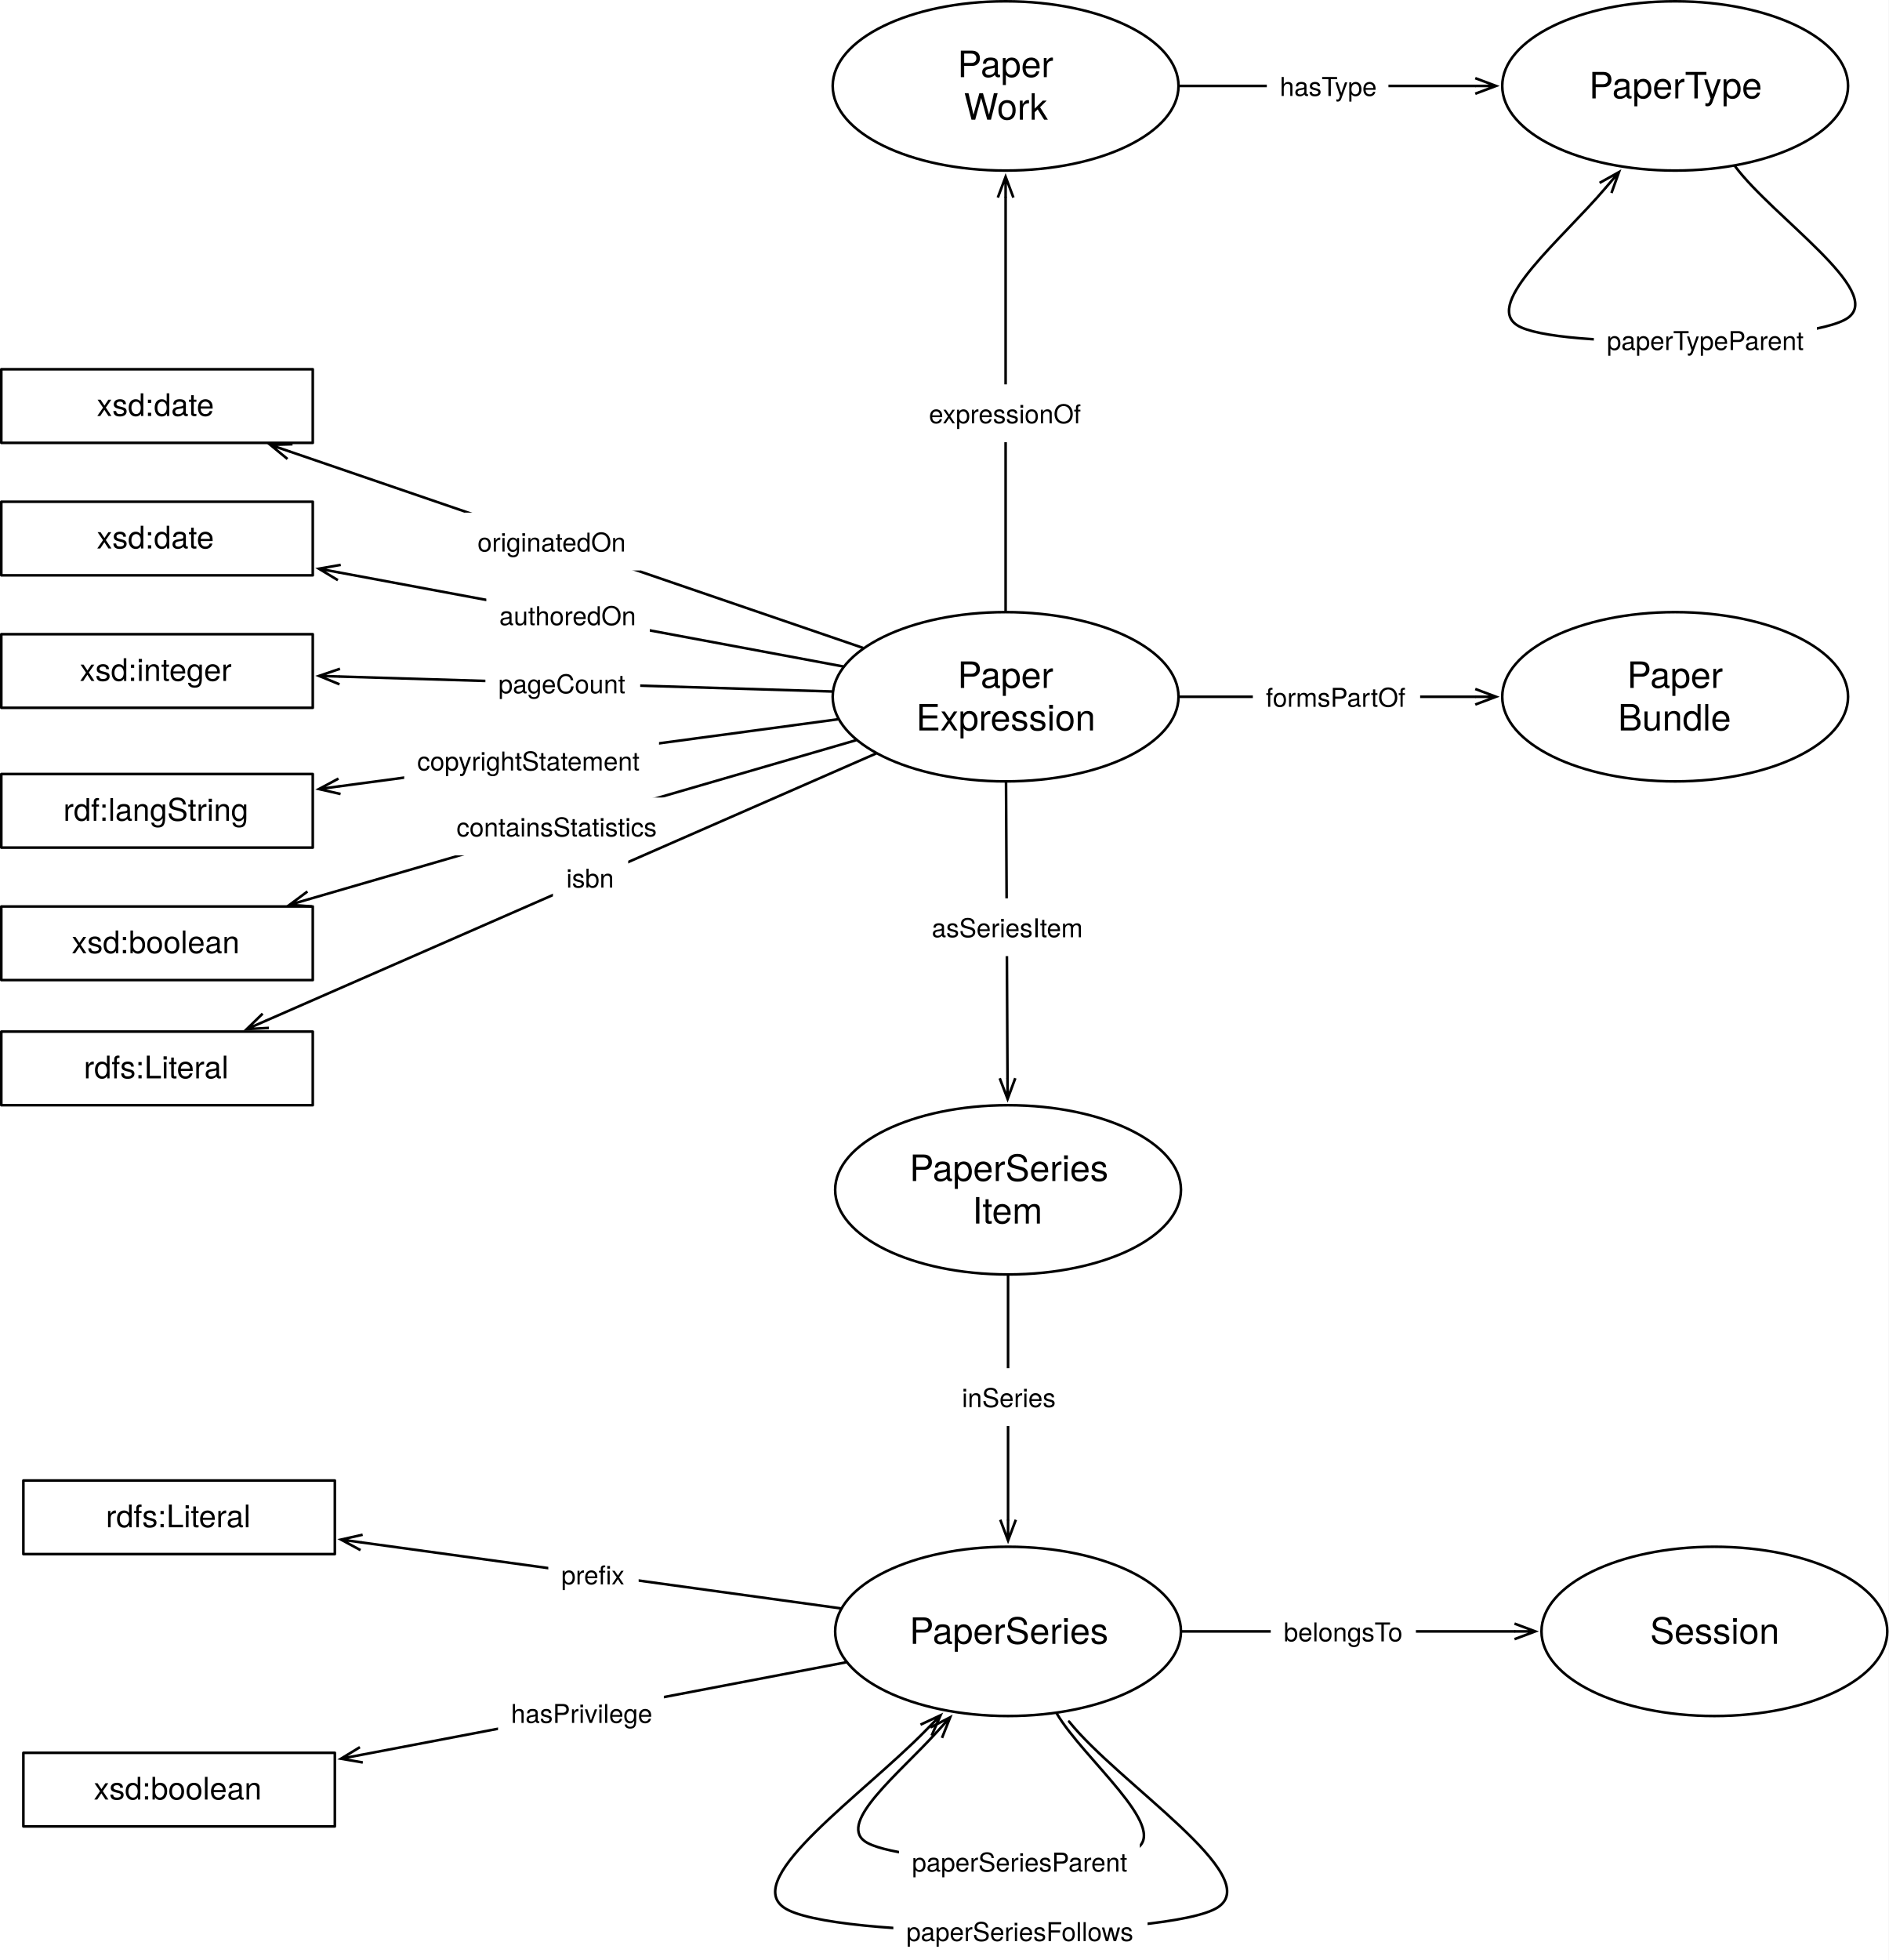
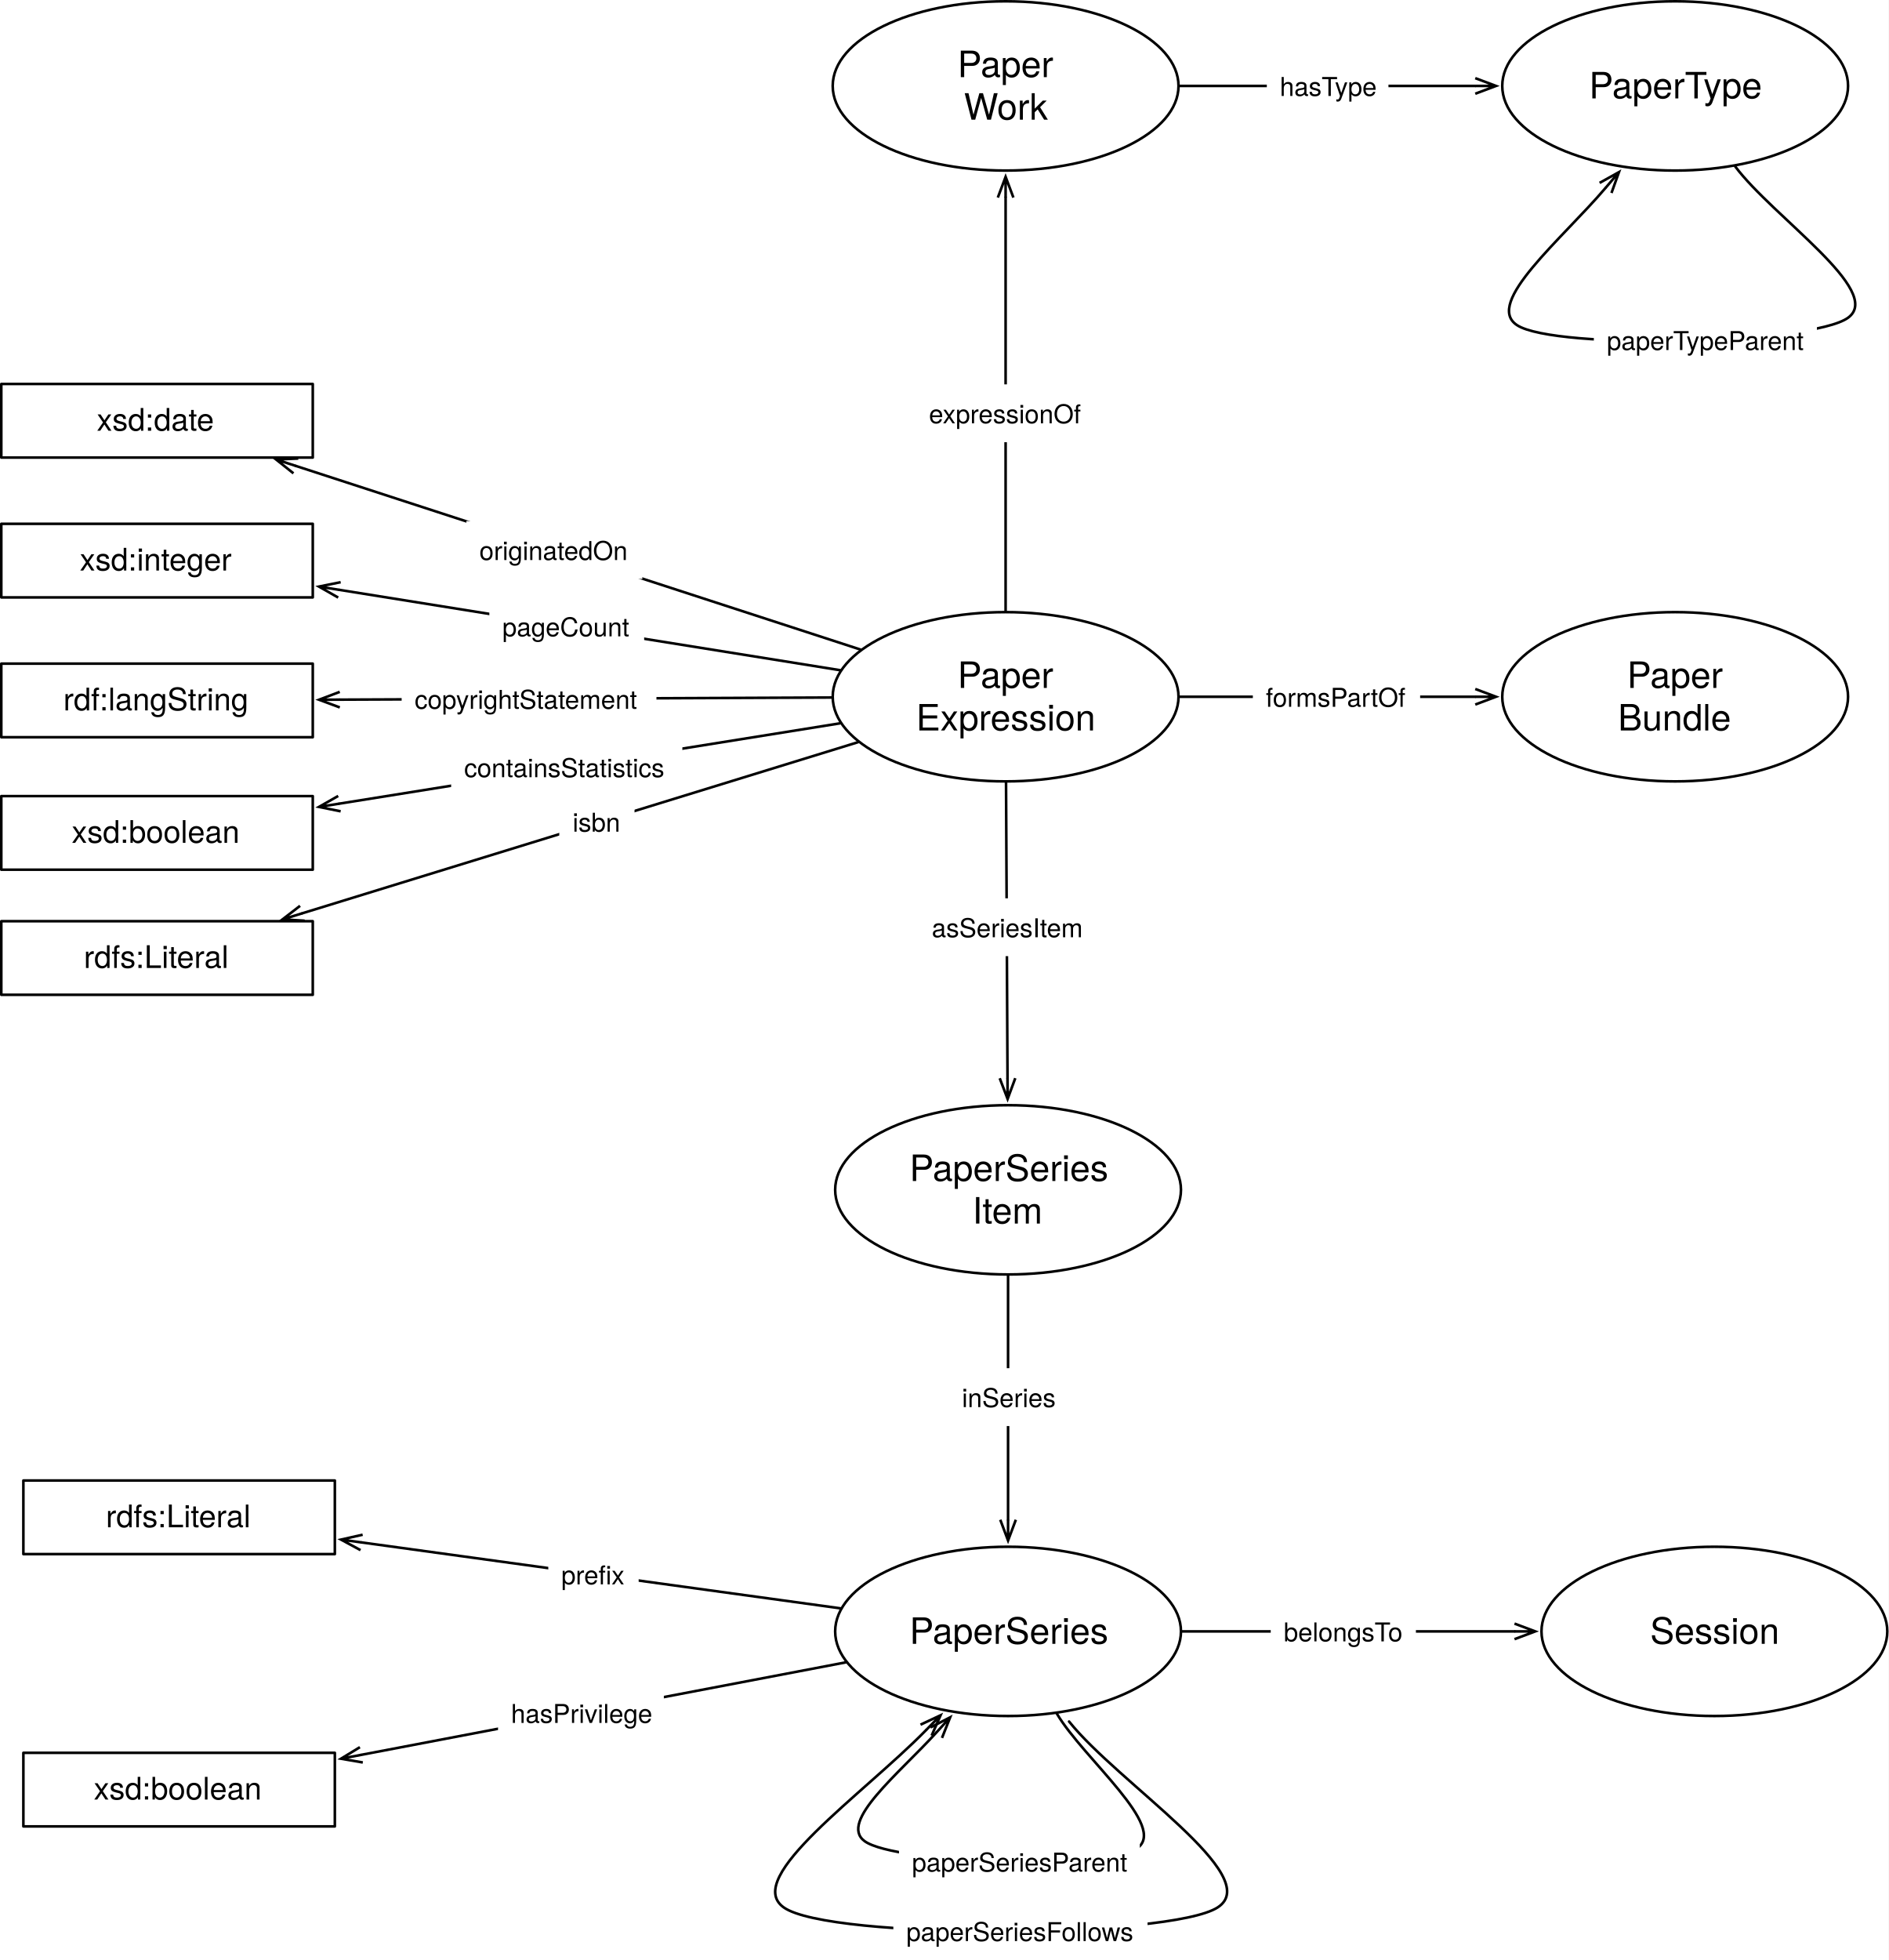
<svg xmlns="http://www.w3.org/2000/svg" version="1.1" viewBox="200.76 475.72 727.614 754.949" width="727.614" height="754.949">
  <defs>
    <marker orient="auto" overflow="visible" markerUnits="strokeWidth" id="StickArrow_Marker" stroke-linejoin="miter" stroke-miterlimit="10" viewBox="-1 -4 10 8" markerWidth="10" markerHeight="8" color="black">
      <g>
        <path d="M 8 0 L 0 0 M 0 -3 L 8 0 L 0 3" fill="none" stroke="currentColor" stroke-width="1" />
      </g>
    </marker>
  </defs>
  <g id="Canvas_1" stroke-dasharray="none" stroke="none" stroke-opacity="1" fill="none" fill-opacity="1">
    <rect fill="white" x="200.76" y="475.72" width="727.614" height="754.949" />
    <g id="Canvas_1_Layer_1">
      <g id="Graphic_228">
        <ellipse cx="589.134" cy="934.016" rx="66.614" ry="32.598" fill="white" />
        <ellipse cx="589.134" cy="934.016" rx="66.614" ry="32.598" stroke="black" stroke-linecap="round" stroke-linejoin="round" stroke-width="1" />
        <text transform="translate(540.8425 917.6237)" fill="black">
          <tspan font-family="Helvetica Neue" font-size="14" fill="black" x="10.316" y="13">PaperSeries</tspan>
          <tspan font-family="Helvetica Neue" font-size="14" fill="black" x="34.543" y="29.392">Item</tspan>
        </text>
      </g>
      <g id="Line_259">
        <line x1="588.354" y1="777.193" x2="588.92" y2="891.018" marker-end="url(#StickArrow_Marker)" stroke="black" stroke-linecap="round" stroke-linejoin="round" stroke-width="1" />
      </g>
      <g id="Graphic_258">
        <rect x="554.741" y="821.728" width="67.78" height="22.28" fill="white" />
        <text transform="translate(559.7406 826.7283)" fill="black">
          <tspan font-family="Helvetica Neue" font-size="10" fill="black" x="0" y="10">asSeriesItem</tspan>
        </text>
      </g>
      <g id="Graphic_304">
        <ellipse cx="846.142" cy="744.095" rx="66.614" ry="32.598" fill="white" />
        <ellipse cx="846.142" cy="744.095" rx="66.614" ry="32.598" stroke="black" stroke-linecap="round" stroke-linejoin="round" stroke-width="1" />
        <text transform="translate(797.8504 727.7025)" fill="black">
          <tspan font-family="Helvetica Neue" font-size="14" fill="black" x="29.755" y="13">Paper</tspan>
          <tspan font-family="Helvetica Neue" font-size="14" fill="black" x="26.248" y="29.392">Bundle</tspan>
        </text>
      </g>
      <g id="Line_306">
        <line x1="655.303" y1="744.095" x2="769.128" y2="744.095" marker-end="url(#StickArrow_Marker)" stroke="black" stroke-linecap="round" stroke-linejoin="round" stroke-width="1" />
      </g>
      <g id="Graphic_305">
        <rect x="683.443" y="732.955" width="64.45" height="22.28" fill="white" />
        <text transform="translate(688.4426 737.9545)" fill="black">
          <tspan font-family="Helvetica Neue" font-size="10" fill="black" x="3659295e-19" y="10">formsPartOf</tspan>
        </text>
      </g>
      <g id="Graphic_361">
        <ellipse cx="846.142" cy="508.819" rx="66.614" ry="32.598" fill="white" />
        <ellipse cx="846.142" cy="508.819" rx="66.614" ry="32.598" stroke="black" stroke-linecap="round" stroke-linejoin="round" stroke-width="1" />
        <text transform="translate(797.8504 500.6229)" fill="black">
          <tspan font-family="Helvetica Neue" font-size="14" fill="black" x="15.104" y="13">PaperType</tspan>
        </text>
      </g>
      <g id="Line_363">
        <line x1="655.303" y1="508.819" x2="769.128" y2="508.819" marker-end="url(#StickArrow_Marker)" stroke="black" stroke-linecap="round" stroke-linejoin="round" stroke-width="1" />
      </g>
      <g id="Graphic_362">
        <rect x="688.825" y="497.679" width="46.86" height="22.28" fill="white" />
        <text transform="translate(693.8252 502.6789)" fill="black">
          <tspan font-family="Helvetica Neue" font-size="10" fill="black" x="29132252e-20" y="10">hasType</tspan>
        </text>
      </g>
      <g id="Graphic_364">
        <ellipse cx="589.134" cy="1104.094" rx="66.614" ry="32.598" fill="white" />
        <ellipse cx="589.134" cy="1104.094" rx="66.614" ry="32.598" stroke="black" stroke-linecap="round" stroke-linejoin="round" stroke-width="1" />
        <text transform="translate(540.8425 1095.899)" fill="black">
          <tspan font-family="Helvetica Neue" font-size="14" fill="black" x="10.316" y="13">PaperSeries</tspan>
        </text>
      </g>
      <g id="Line_366">
        <line x1="589.134" y1="967.114" x2="589.134" y2="1061.096" marker-end="url(#StickArrow_Marker)" stroke="black" stroke-linecap="round" stroke-linejoin="round" stroke-width="1" />
      </g>
      <g id="Graphic_365">
        <rect x="566.359" y="1002.721" width="45.55" height="22.28" fill="white" />
        <text transform="translate(571.3589 1007.721)" fill="black">
          <tspan font-family="Helvetica Neue" font-size="10" fill="black" x="0" y="10">inSeries</tspan>
        </text>
      </g>
      <g id="Line_368">
        <path d="M 607.964 1135.836 C 618.221 1153.128 651.09 1179.543 638.74 1187.716 C 626.39 1195.89 545.698 1193.596 533.858 1184.882 C 523.757 1177.447 547.316 1158.696 561.456 1143.113" marker-end="url(#StickArrow_Marker)" stroke="black" stroke-linecap="round" stroke-linejoin="round" stroke-width="1" />
      </g>
      <g id="Graphic_367">
        <rect x="547.111" y="1181.624" width="92.78" height="22.28" fill="white" />
        <text transform="translate(552.1108 1186.624)" fill="black">
          <tspan font-family="Helvetica Neue" font-size="10" fill="black" x="0" y="10">paperSeriesParent</tspan>
        </text>
      </g>
      <g id="Line_370">
        <path d="M 612.636 1138.813 C 631.729 1162.671 688.246 1198.465 669.921 1210.394 C 651.597 1222.323 520.299 1222.995 502.677 1210.394 C 486.699 1198.967 533.408 1166.814 557.541 1142.127" marker-end="url(#StickArrow_Marker)" stroke="black" stroke-linecap="round" stroke-linejoin="round" stroke-width="1" />
      </g>
      <g id="Graphic_369">
        <rect x="544.936" y="1208.389" width="97.94" height="22.28" fill="white" />
        <text transform="translate(549.9364 1213.389)" fill="black">
          <tspan font-family="Helvetica Neue" font-size="10" fill="black" x="0" y="10">paperSeriesFollows</tspan>
        </text>
      </g>
      <g id="Line_372">
        <path d="M 869.291 539.849 C 883.778 559.267 926.77 587.928 912.756 598.11 C 898.742 608.292 799.764 610.586 785.197 600.945 C 772.415 592.485 802.672 567.72 819.319 548.112" marker-end="url(#StickArrow_Marker)" stroke="black" stroke-linecap="round" stroke-linejoin="round" stroke-width="1" />
      </g>
      <g id="Graphic_371">
        <rect x="814.813" y="595.55" width="85.94" height="22.28" fill="white" />
        <text transform="translate(819.8133 600.5499)" fill="black">
          <tspan font-family="Helvetica Neue" font-size="10" fill="black" x="0" y="10">paperTypeParent</tspan>
        </text>
      </g>
      <g id="Graphic_373">
        <ellipse cx="861.26" cy="1104.094" rx="66.614" ry="32.598" fill="white" />
        <ellipse cx="861.26" cy="1104.094" rx="66.614" ry="32.598" stroke="black" stroke-linecap="round" stroke-linejoin="round" stroke-width="1" />
        <text transform="translate(812.9685 1095.899)" fill="black">
          <tspan font-family="Helvetica Neue" font-size="14" fill="black" x="23.532" y="13">Session</tspan>
        </text>
      </g>
      <g id="Line_375">
        <line x1="656.248" y1="1104.094" x2="784.246" y2="1104.094" marker-end="url(#StickArrow_Marker)" stroke="black" stroke-linecap="round" stroke-linejoin="round" stroke-width="1" />
      </g>
      <g id="Graphic_374">
        <rect x="690.336" y="1092.955" width="55.93" height="22.28" fill="white" />
        <text transform="translate(695.3363 1097.955)" fill="black">
          <tspan font-family="Helvetica Neue" font-size="10" fill="black" x="14210855e-20" y="10">belongsTo</tspan>
        </text>
      </g>
      <g id="Graphic_384">
        <rect x="209.764" y="1045.984" width="120" height="28.346" fill="white" />
        <rect x="209.764" y="1045.984" width="120" height="28.346" stroke="black" stroke-linecap="round" stroke-linejoin="round" stroke-width="1" />
        <text transform="translate(214.7638 1052.989)" fill="black">
          <tspan font-family="Helvetica Neue" font-size="12" fill="black" x="26.776" y="11">rdfs:Literal</tspan>
        </text>
      </g>
      <g id="Line_383">
        <line x1="524.499" y1="1095.202" x2="340.067" y2="1069.829" marker-end="url(#StickArrow_Marker)" stroke="black" stroke-linecap="round" stroke-linejoin="round" stroke-width="1" />
      </g>
      <g id="Graphic_382">
        <rect x="412" y="1070.98" width="34.81" height="22.28" fill="white" />
        <text transform="translate(416.9998 1075.98)" fill="black">
          <tspan font-family="Helvetica Neue" font-size="10" fill="black" x="6554757e-19" y="10">prefix</tspan>
        </text>
      </g>
      <g id="Graphic_387">
        <rect x="209.764" y="1150.866" width="120" height="28.346" fill="white" />
        <rect x="209.764" y="1150.866" width="120" height="28.346" stroke="black" stroke-linecap="round" stroke-linejoin="round" stroke-width="1" />
        <text transform="translate(214.7638 1157.871)" fill="black">
          <tspan font-family="Helvetica Neue" font-size="12" fill="black" x="22.108" y="11">xsd:boolean</tspan>
        </text>
      </g>
      <g id="Line_386">
        <line x1="526.565" y1="1116.034" x2="339.979" y2="1151.64" marker-end="url(#StickArrow_Marker)" stroke="black" stroke-linecap="round" stroke-linejoin="round" stroke-width="1" />
      </g>
      <g id="Graphic_385">
        <rect x="392.637" y="1124.357" width="63.88" height="22.28" fill="white" />
        <text transform="translate(397.6372 1129.357)" fill="black">
          <tspan font-family="Helvetica Neue" font-size="10" fill="black" x="50803806e-20" y="10">hasPrivilege</tspan>
        </text>
      </g>
-       <g id="Graphic_390">
-         <rect x="201.26" y="668.976" width="120" height="28.346" fill="white" />
-         <rect x="201.26" y="668.976" width="120" height="28.346" stroke="black" stroke-linecap="round" stroke-linejoin="round" stroke-width="1" />
-         <text transform="translate(206.2598 675.9816)" fill="black">
-           <tspan font-family="Helvetica Neue" font-size="12" fill="black" x="31.774" y="11">xsd:date</tspan>
-         </text>
-       </g>
-       <g id="Line_389">
-         <line x1="525.432" y1="732.395" x2="331.484" y2="696.24" marker-end="url(#StickArrow_Marker)" stroke="black" stroke-linecap="round" stroke-linejoin="round" stroke-width="1" />
-       </g>
-       <g id="Graphic_388">
-         <rect x="388.12" y="701.53" width="62.99" height="22.28" fill="white" />
-         <text transform="translate(393.1199 706.5295)" fill="black">
-           <tspan font-family="Helvetica Neue" font-size="10" fill="black" x="7993606e-19" y="10">authoredOn</tspan>
-         </text>
-       </g>
      <g id="Graphic_391">
-         <rect x="201.26" y="773.858" width="120" height="28.346" fill="white" />
-         <rect x="201.26" y="773.858" width="120" height="28.346" stroke="black" stroke-linecap="round" stroke-linejoin="round" stroke-width="1" />
-         <text transform="translate(206.2598 780.8635)" fill="black">
+         <rect x="201.26" y="731.339" width="120" height="28.346" fill="white" />
+         <rect x="201.26" y="731.339" width="120" height="28.346" stroke="black" stroke-linecap="round" stroke-linejoin="round" stroke-width="1" />
+         <text transform="translate(206.2598 738.3438)" fill="black">
          <tspan font-family="Helvetica Neue" font-size="12" fill="black" x="18.886" y="11">rdf:langString</tspan>
        </text>
      </g>
      <g id="Line_393">
-         <line x1="523.447" y1="752.795" x2="331.567" y2="778.583" marker-end="url(#StickArrow_Marker)" stroke="black" stroke-linecap="round" stroke-linejoin="round" stroke-width="1" />
+         <line x1="521.077" y1="744.385" x2="331.66" y2="745.207" marker-end="url(#StickArrow_Marker)" stroke="black" stroke-linecap="round" stroke-linejoin="round" stroke-width="1" />
      </g>
      <g id="Graphic_392">
-         <rect x="356.485" y="757.497" width="98.17" height="22.28" fill="white" />
-         <text transform="translate(361.4846 762.4973)" fill="black">
+         <rect x="355.503" y="733.75" width="98.17" height="22.28" fill="white" />
+         <text transform="translate(360.5027 738.7504)" fill="black">
          <tspan font-family="Helvetica Neue" font-size="10" fill="black" x="0" y="10">copyrightStatement</tspan>
        </text>
      </g>
      <g id="Graphic_394">
-         <rect x="201.26" y="720" width="120" height="28.346" fill="white" />
-         <rect x="201.26" y="720" width="120" height="28.346" stroke="black" stroke-linecap="round" stroke-linejoin="round" stroke-width="1" />
-         <text transform="translate(206.2598 727.0052)" fill="black">
+         <rect x="201.26" y="677.48" width="120" height="28.346" fill="white" />
+         <rect x="201.26" y="677.48" width="120" height="28.346" stroke="black" stroke-linecap="round" stroke-linejoin="round" stroke-width="1" />
+         <text transform="translate(206.2598 684.4855)" fill="black">
          <tspan font-family="Helvetica Neue" font-size="12" fill="black" x="25.222" y="11">xsd:integer</tspan>
        </text>
      </g>
      <g id="Line_396">
-         <line x1="521.202" y1="742.062" x2="331.655" y2="736.309" marker-end="url(#StickArrow_Marker)" stroke="black" stroke-linecap="round" stroke-linejoin="round" stroke-width="1" />
+         <line x1="524.381" y1="733.859" x2="331.529" y2="702.925" marker-end="url(#StickArrow_Marker)" stroke="black" stroke-linecap="round" stroke-linejoin="round" stroke-width="1" />
      </g>
      <g id="Graphic_395">
-         <rect x="387.767" y="727.777" width="59.64" height="22.28" fill="white" />
-         <text transform="translate(392.767 732.7773)" fill="black">
+         <rect x="389.291" y="705.834" width="59.64" height="22.28" fill="white" />
+         <text transform="translate(394.2914 710.8337)" fill="black">
          <tspan font-family="Helvetica Neue" font-size="10" fill="black" x="0" y="10">pageCount</tspan>
        </text>
      </g>
      <g id="Graphic_397">
-         <rect x="201.26" y="824.882" width="120" height="28.346" fill="white" />
-         <rect x="201.26" y="824.882" width="120" height="28.346" stroke="black" stroke-linecap="round" stroke-linejoin="round" stroke-width="1" />
-         <text transform="translate(206.2598 831.8871)" fill="black">
+         <rect x="201.26" y="782.362" width="120" height="28.346" fill="white" />
+         <rect x="201.26" y="782.362" width="120" height="28.346" stroke="black" stroke-linecap="round" stroke-linejoin="round" stroke-width="1" />
+         <text transform="translate(206.2598 789.3674)" fill="black">
          <tspan font-family="Helvetica Neue" font-size="12" fill="black" x="22.108" y="11">xsd:boolean</tspan>
        </text>
      </g>
      <g id="Line_399">
-         <line x1="530.412" y1="760.877" x2="320.042" y2="821.981" marker-end="url(#StickArrow_Marker)" stroke="black" stroke-linecap="round" stroke-linejoin="round" stroke-width="1" />
+         <line x1="524.381" y1="754.33" x2="331.529" y2="785.264" marker-end="url(#StickArrow_Marker)" stroke="black" stroke-linecap="round" stroke-linejoin="round" stroke-width="1" />
      </g>
      <g id="Graphic_398">
-         <rect x="371.641" y="782.916" width="89.08" height="22.28" fill="white" />
-         <text transform="translate(376.6408 787.9164)" fill="black">
+         <rect x="374.571" y="760.075" width="89.08" height="22.28" fill="white" />
+         <text transform="translate(379.5714 765.0753)" fill="black">
          <tspan font-family="Helvetica Neue" font-size="10" fill="black" x="8668621e-19" y="10">containsStatistics</tspan>
        </text>
      </g>
      <g id="Graphic_400">
        <ellipse cx="588.189" cy="508.819" rx="66.614" ry="32.598" fill="white" />
        <ellipse cx="588.189" cy="508.819" rx="66.614" ry="32.598" stroke="black" stroke-linecap="round" stroke-linejoin="round" stroke-width="1" />
        <text transform="translate(539.8976 492.4269)" fill="black">
          <tspan font-family="Helvetica Neue" font-size="14" fill="black" x="29.755" y="13">Paper</tspan>
          <tspan font-family="Helvetica Neue" font-size="14" fill="black" x="32.226" y="29.392">Work</tspan>
        </text>
      </g>
      <g id="Graphic_402">
        <ellipse cx="588.189" cy="744.095" rx="66.614" ry="32.598" fill="white" />
        <ellipse cx="588.189" cy="744.095" rx="66.614" ry="32.598" stroke="black" stroke-linecap="round" stroke-linejoin="round" stroke-width="1" />
        <text transform="translate(539.8976 727.7025)" fill="black">
          <tspan font-family="Helvetica Neue" font-size="14" fill="black" x="29.755" y="13">Paper</tspan>
          <tspan font-family="Helvetica Neue" font-size="14" fill="black" x="13.809" y="29.392">Expression</tspan>
        </text>
      </g>
      <g id="Line_405">
        <line x1="588.189" y1="710.996" x2="588.189" y2="551.817" marker-end="url(#StickArrow_Marker)" stroke="black" stroke-linecap="round" stroke-linejoin="round" stroke-width="1" />
      </g>
      <g id="Graphic_404">
        <rect x="553.649" y="623.771" width="69.08" height="22.28" fill="white" />
        <text transform="translate(558.649 628.7714)" fill="black">
          <tspan font-family="Helvetica Neue" font-size="10" fill="black" x="8704149e-19" y="10">expressionOf</tspan>
        </text>
      </g>
      <g id="Graphic_408">
-         <rect x="201.26" y="873.071" width="120" height="28.346" fill="white" />
-         <rect x="201.26" y="873.071" width="120" height="28.346" stroke="black" stroke-linecap="round" stroke-linejoin="round" stroke-width="1" />
-         <text transform="translate(206.2598 880.0761)" fill="black">
+         <rect x="201.26" y="830.551" width="120" height="28.346" fill="white" />
+         <rect x="201.26" y="830.551" width="120" height="28.346" stroke="black" stroke-linecap="round" stroke-linejoin="round" stroke-width="1" />
+         <text transform="translate(206.2598 837.5564)" fill="black">
          <tspan font-family="Helvetica Neue" font-size="12" fill="black" x="26.776" y="11">rdfs:Literal</tspan>
        </text>
      </g>
      <g id="Line_407">
-         <line x1="538.087" y1="766.032" x2="303.156" y2="868.899" marker-end="url(#StickArrow_Marker)" stroke="black" stroke-linecap="round" stroke-linejoin="round" stroke-width="1" />
+         <line x1="531.311" y1="761.602" x2="317.246" y2="827.492" marker-end="url(#StickArrow_Marker)" stroke="black" stroke-linecap="round" stroke-linejoin="round" stroke-width="1" />
      </g>
      <g id="Graphic_406">
-         <rect x="413.788" y="802.609" width="29" height="23" fill="white" />
-         <text transform="translate(418.933 807.6089)" fill="black">
+         <rect x="416.225" y="781.062" width="29" height="23" fill="white" />
+         <text transform="translate(421.3702 786.0624)" fill="black">
          <tspan font-family="Helvetica Neue" font-size="10" fill="black" x="0" y="10">isbn</tspan>
        </text>
      </g>
      <g id="Graphic_409">
-         <rect x="201.26" y="617.953" width="120" height="28.346" fill="white" />
-         <rect x="201.26" y="617.953" width="120" height="28.346" stroke="black" stroke-linecap="round" stroke-linejoin="round" stroke-width="1" />
-         <text transform="translate(206.2598 624.958)" fill="black">
+         <rect x="201.26" y="623.622" width="120" height="28.346" fill="white" />
+         <rect x="201.26" y="623.622" width="120" height="28.346" stroke="black" stroke-linecap="round" stroke-linejoin="round" stroke-width="1" />
+         <text transform="translate(206.2598 630.6273)" fill="black">
          <tspan font-family="Helvetica Neue" font-size="12" fill="black" x="31.774" y="11">xsd:date</tspan>
        </text>
      </g>
      <g id="Line_411">
-         <line x1="533.131" y1="725.238" x2="312.482" y2="649.669" marker-end="url(#StickArrow_Marker)" stroke="black" stroke-linecap="round" stroke-linejoin="round" stroke-width="1" />
+         <line x1="532.219" y1="725.896" x2="314.741" y2="655.184" marker-end="url(#StickArrow_Marker)" stroke="black" stroke-linecap="round" stroke-linejoin="round" stroke-width="1" />
      </g>
      <g id="Graphic_410">
-         <rect x="379.738" y="673.172" width="67.79" height="22.28" fill="white" />
-         <text transform="translate(384.7379 678.1716)" fill="black">
+         <rect x="380.448" y="676.429" width="67.79" height="22.28" fill="white" />
+         <text transform="translate(385.4477 681.4293)" fill="black">
          <tspan font-family="Helvetica Neue" font-size="10" fill="black" x="43343107e-20" y="10">originatedOn</tspan>
        </text>
      </g>
    </g>
  </g>
</svg>
